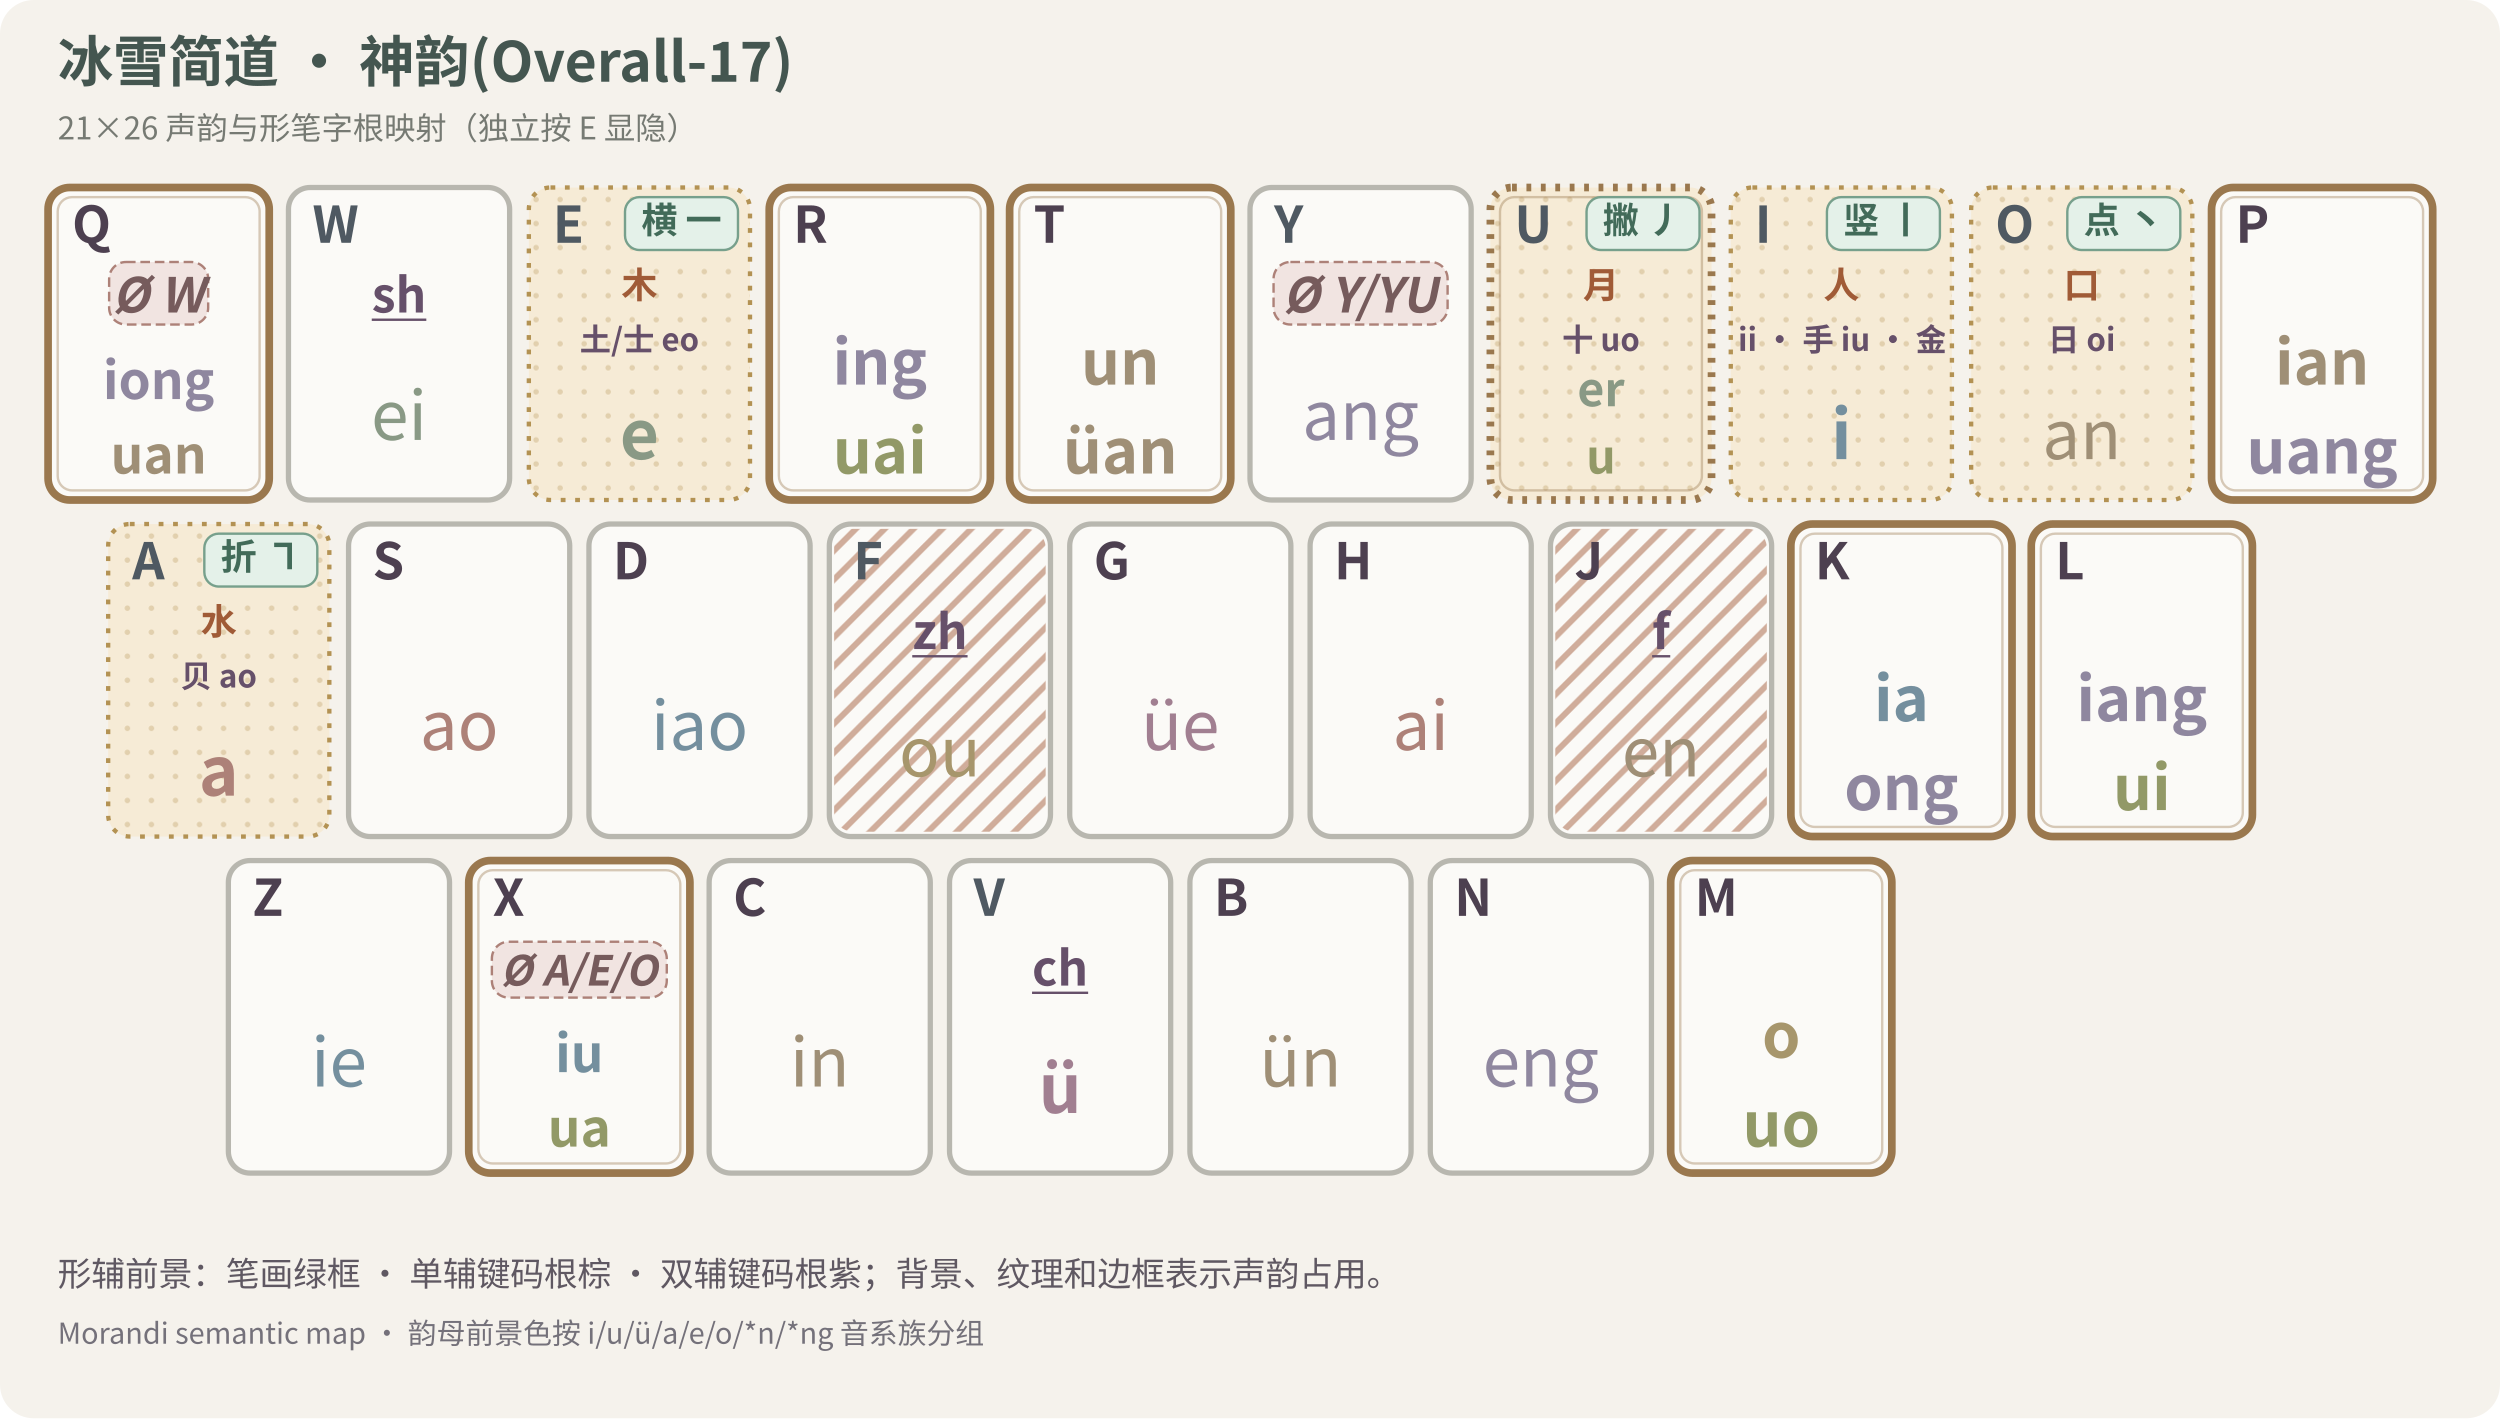
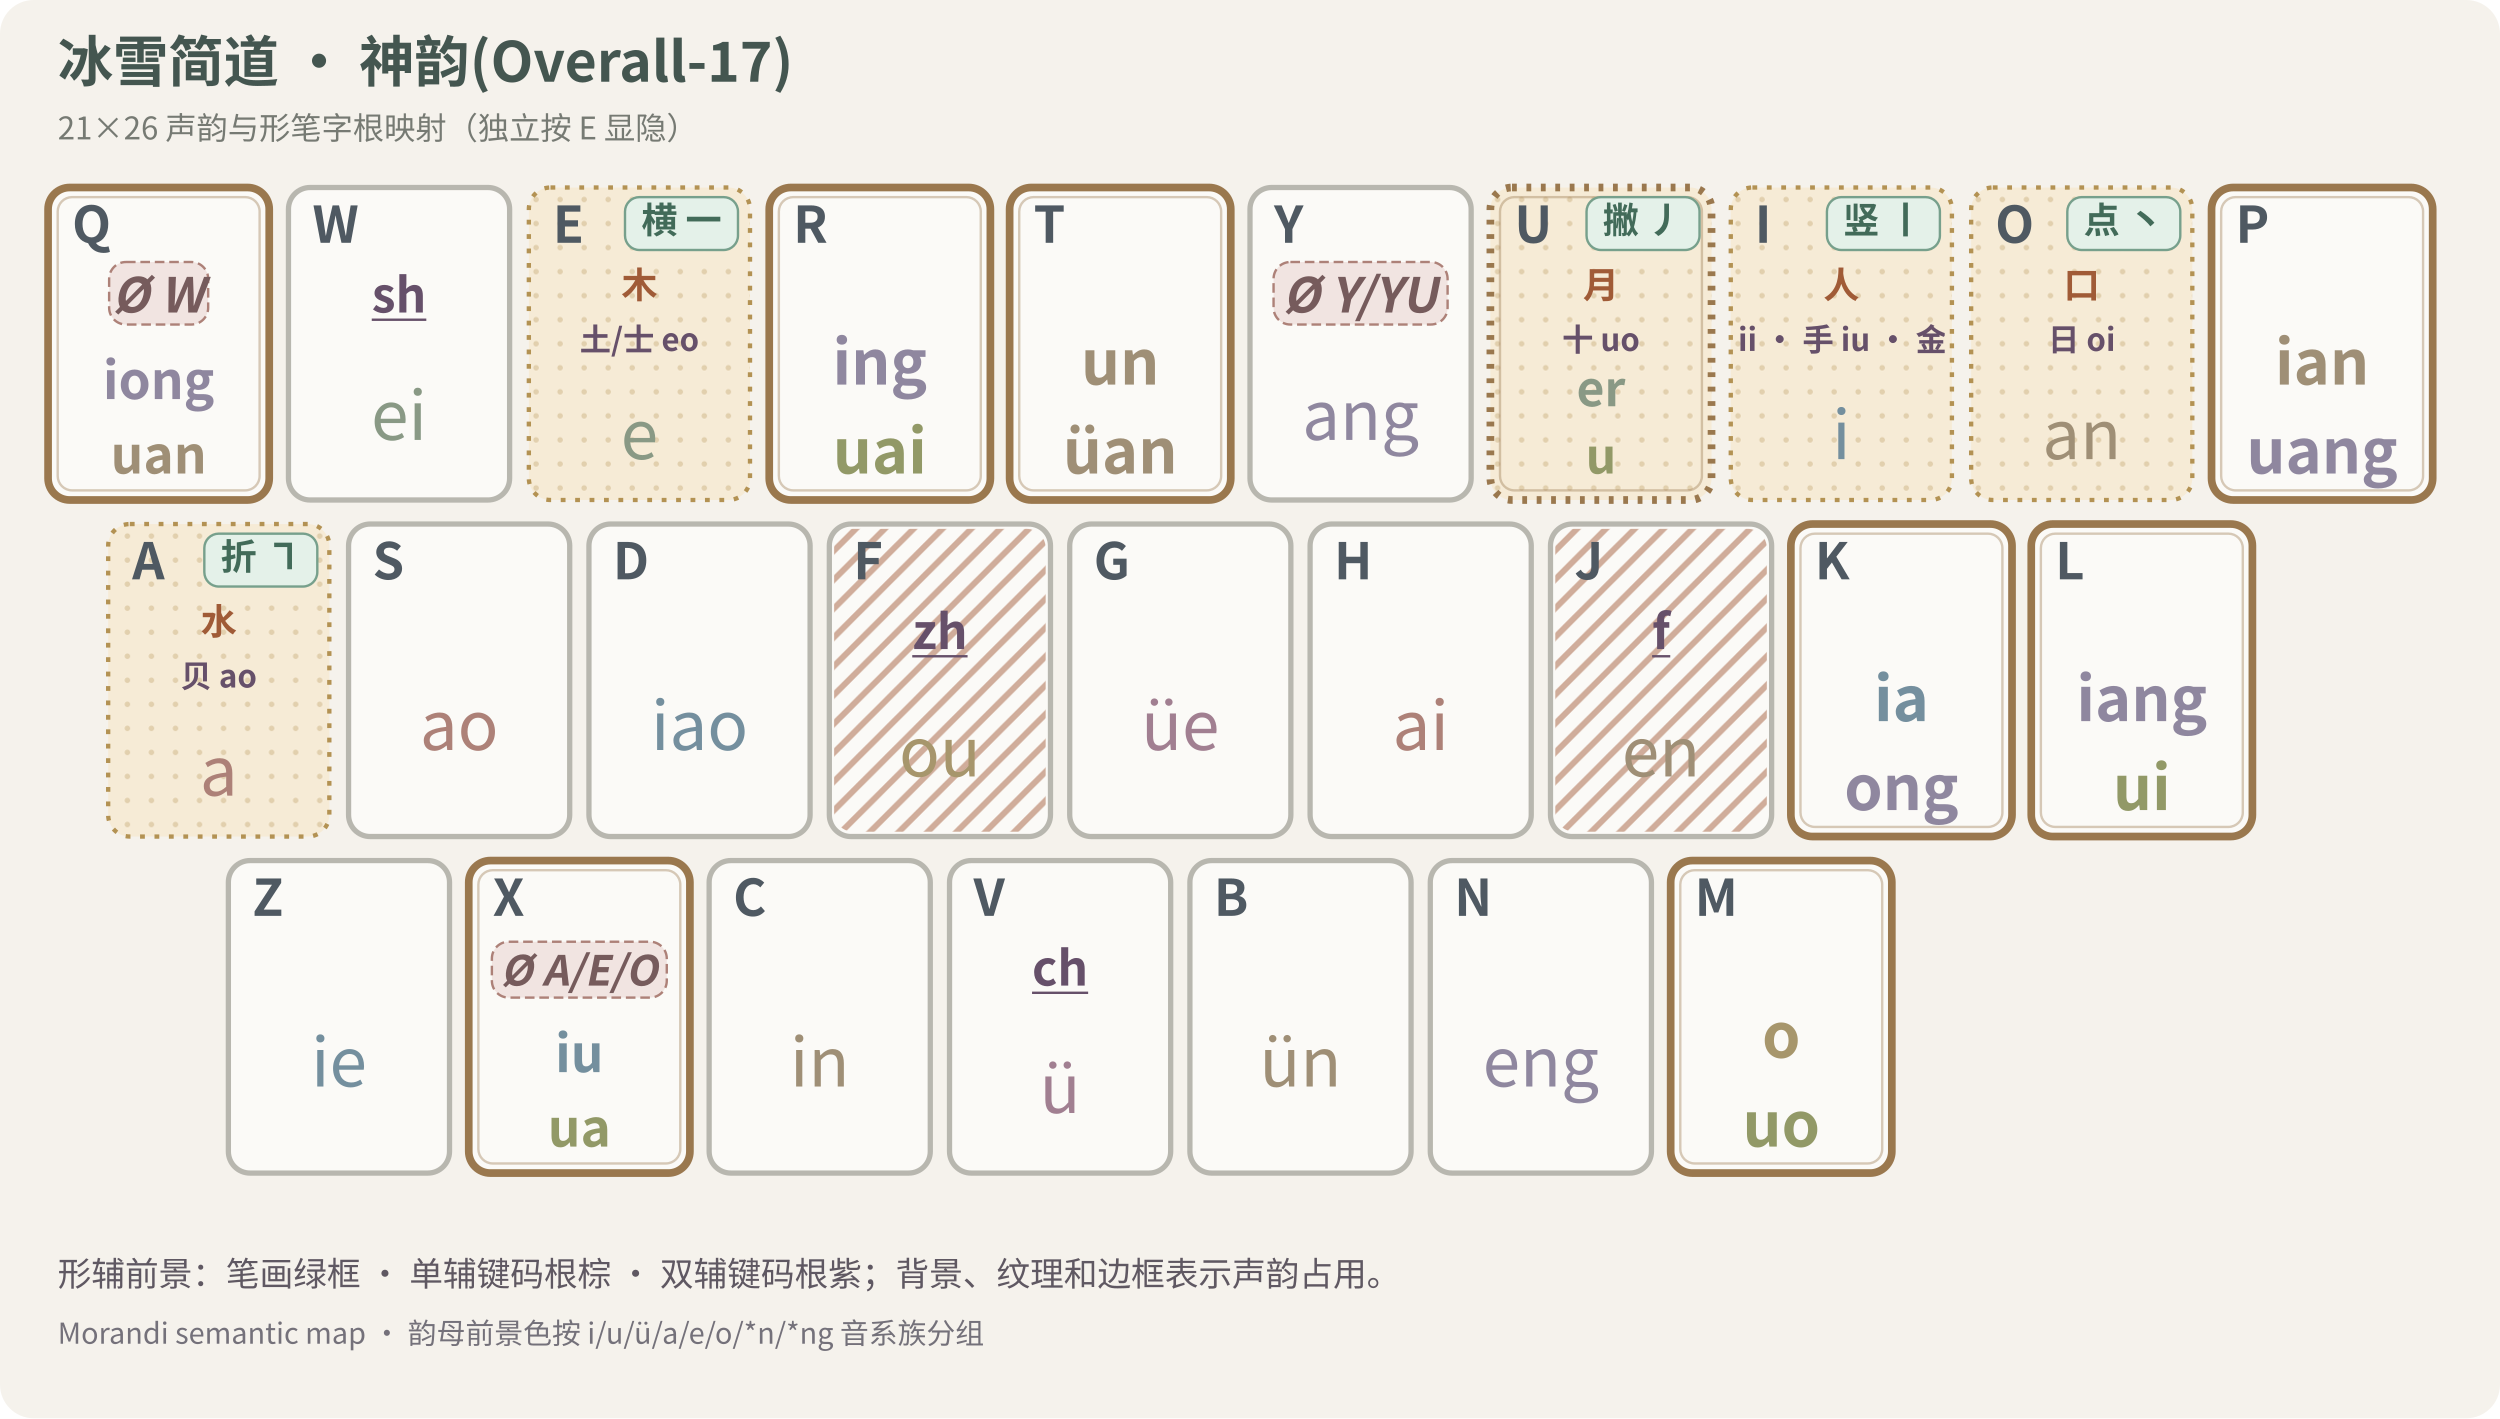
<svg xmlns="http://www.w3.org/2000/svg" class="keysvg nf4-keysvg" viewBox="0 0 1040 590" role="img" aria-labelledby="title desc">
  <defs>
    <pattern id="nf4-both" width="12" height="12" patternUnits="userSpaceOnUse">
      <rect width="12" height="12" fill="#fbfaf7" />
    </pattern>
    <pattern id="nf4-ionly" width="9" height="9" patternUnits="userSpaceOnUse">
      <rect width="9" height="9" fill="#e3eef4" />
      <path d="M2 0V9M7 0V9" stroke="#7399ad" stroke-opacity=".18" />
    </pattern>
    <pattern id="nf4-ronly" width="10" height="10" patternUnits="userSpaceOnUse">
      <rect width="10" height="10" fill="#f6ebd6" />
      <circle cx="3" cy="3" r="1.15" fill="#b39253" fill-opacity=".3" />
    </pattern>
    <pattern id="nf4-none" width="10" height="10" patternUnits="userSpaceOnUse">
      <rect width="10" height="10" fill="#eeece8" />
      <path d="M0 10L10 0" stroke="#aaa6a4" stroke-opacity=".14" />
    </pattern>
    <pattern id="nf4-multi" width="9" height="9" patternUnits="userSpaceOnUse">
      <rect width="9" height="9" fill="#f8efe2" />
      <path d="M-2 2L2-2M0 9L9 0M7 11L11 7" stroke="#9a784e" stroke-width="1.6" stroke-opacity=".27" />
    </pattern>
    <pattern id="nf4-anchor" width="12" height="12" patternUnits="userSpaceOnUse">
      <path d="M-3 3L3-3M0 12L12 0M9 15L15 9" stroke="#a05b37" stroke-width="2.5" stroke-opacity=".48" />
    </pattern>
  </defs>
  <rect width="1040" height="590" rx="14" fill="#f5f2ec" />
  <text x="24" y="34" font-family="Microsoft YaHei UI, Noto Sans CJK SC, sans-serif" font-size="23" fill="#445650" text-anchor="start" font-weight="760">冰雪简道 · 神韵(Overall-17)</text>
  <text x="24" y="58" font-family="Microsoft YaHei UI, Noto Sans CJK SC, sans-serif" font-size="13" fill="#767a73" text-anchor="start" font-weight="500">21×26 声韵与形笔字根映射（独立按 E 显隐）</text>
  <g data-key="Q" data-role="sound" data-multi="true">
    <clipPath id="snow_shenyun_shape-clip-0-0">
      <rect x="23" y="81" width="86" height="124" rx="7" />
    </clipPath>
    <rect x="20" y="78" width="92" height="130" rx="9" fill="#fbfaf7" stroke="#9a784e" stroke-width="3.2" />
    <rect x="24" y="82" width="84" height="122" rx="6" fill="none" stroke="#9a784e" stroke-opacity=".38" />
    <g clip-path="url(#snow_shenyun_shape-clip-0-0)">
-       <text x="30" y="101" font-family="Microsoft YaHei UI, Noto Sans CJK SC, sans-serif" font-size="21" fill="#4d4050" text-anchor="start" font-weight="800">Q</text>
+       <text x="30" y="101" font-family="Microsoft YaHei UI, Noto Sans CJK SC, sans-serif" font-size="21" fill="#4f5962" text-anchor="start" font-weight="680" data-key-label="true">Q</text>
      <rect x="45.4" y="109" width="41.2" height="26" rx="7" fill="#f1e4e1" stroke="#ad8178" stroke-dasharray="4 2" />
      <text x="66" y="130" text-anchor="middle" font-family="Microsoft YaHei UI, Noto Sans CJK SC, sans-serif" font-size="20" font-weight="700" font-style="italic" fill="#765b5c">Ø W</text>
      <text x="66" y="166" font-family="Microsoft YaHei UI, Noto Sans CJK SC, sans-serif" font-size="21.39" fill="#8f879f" text-anchor="middle" font-weight="650" data-final="iong">iong</text>
      <text x="66" y="197" font-family="Microsoft YaHei UI, Noto Sans CJK SC, sans-serif" font-size="21.39" fill="#9f8f76" text-anchor="middle" font-weight="650" data-final="uan">uan</text>
    </g>
  </g>
  <g data-key="W" data-role="sound">
    <clipPath id="snow_shenyun_shape-clip-0-1">
      <rect x="123" y="81" width="86" height="124" rx="7" />
    </clipPath>
    <rect x="120" y="78" width="92" height="130" rx="9" fill="#fbfaf7" stroke="#b8b7af" stroke-width="2.2" />
    <g clip-path="url(#snow_shenyun_shape-clip-0-1)">
-       <text x="130" y="101" font-family="Microsoft YaHei UI, Noto Sans CJK SC, sans-serif" font-size="21" fill="#4f5962" text-anchor="start" font-weight="680">W</text>
+       <text x="130" y="101" font-family="Microsoft YaHei UI, Noto Sans CJK SC, sans-serif" font-size="21" fill="#4f5962" text-anchor="start" font-weight="680" data-key-label="true">W</text>
      <text x="166" y="130" text-anchor="middle" font-family="Microsoft YaHei UI, Noto Sans CJK SC, sans-serif" font-size="20" font-weight="700" text-decoration="underline" fill="#66506a">sh</text>
      <text x="166" y="183" font-family="Microsoft YaHei UI, Noto Sans CJK SC, sans-serif" font-size="28" fill="#899985" text-anchor="middle" font-weight="540" data-final="ei">ei</text>
    </g>
  </g>
  <g data-key="E" data-role="rhyme-auxiliary">
    <clipPath id="snow_shenyun_shape-clip-0-2">
      <rect x="223" y="81" width="86" height="124" rx="7" />
    </clipPath>
    <rect x="220" y="78" width="92" height="130" rx="9" fill="url(#nf4-ronly)" stroke="#b39253" stroke-width="1.8" stroke-dasharray="2 4" />
    <g clip-path="url(#snow_shenyun_shape-clip-0-2)">
-       <text x="230" y="101" font-family="Microsoft YaHei UI, Noto Sans CJK SC, sans-serif" font-size="21" fill="#4f5962" text-anchor="start" font-weight="680">E</text>
+       <text x="230" y="101" font-family="Microsoft YaHei UI, Noto Sans CJK SC, sans-serif" font-size="21" fill="#4f5962" text-anchor="start" font-weight="680" data-key-label="true">E</text>
      <g data-aux-badge="stroke">
        <rect x="260" y="82" width="47" height="22" rx="6" fill="#e4f1e9" stroke="#77a08c" />
        <text x="283.5" y="97" font-family="Microsoft YaHei UI, Noto Sans CJK SC, sans-serif" font-size="15" fill="#426b59" text-anchor="middle" font-weight="750" data-aux-kind="stroke">横 一</text>
      </g>
      <text x="266" y="124" font-family="Microsoft YaHei UI, Noto Sans CJK SC, sans-serif" font-size="15" fill="#a05b37" text-anchor="middle" font-weight="750" data-aux-kind="single-root">木</text>
      <text x="266" y="146" font-family="Microsoft YaHei UI, Noto Sans CJK SC, sans-serif" font-size="13" fill="#66506a" text-anchor="middle" font-weight="650" data-aux-kind="double-root">土/士 eo</text>
-       <text x="266" y="191" font-family="Microsoft YaHei UI, Noto Sans CJK SC, sans-serif" font-size="28" fill="#899985" text-anchor="middle" font-weight="800" data-final="e">e</text>
+       <text x="266" y="191" font-family="Microsoft YaHei UI, Noto Sans CJK SC, sans-serif" font-size="28" fill="#899985" text-anchor="middle" font-weight="540" data-final="e">e</text>
    </g>
  </g>
  <g data-key="R" data-role="sound" data-multi="true">
    <clipPath id="snow_shenyun_shape-clip-0-3">
      <rect x="323" y="81" width="86" height="124" rx="7" />
    </clipPath>
    <rect x="320" y="78" width="92" height="130" rx="9" fill="#fbfaf7" stroke="#9a784e" stroke-width="3.2" />
    <rect x="324" y="82" width="84" height="122" rx="6" fill="none" stroke="#9a784e" stroke-opacity=".38" />
    <g clip-path="url(#snow_shenyun_shape-clip-0-3)">
-       <text x="330" y="101" font-family="Microsoft YaHei UI, Noto Sans CJK SC, sans-serif" font-size="21" fill="#4d4050" text-anchor="start" font-weight="800">R</text>
+       <text x="330" y="101" font-family="Microsoft YaHei UI, Noto Sans CJK SC, sans-serif" font-size="21" fill="#4f5962" text-anchor="start" font-weight="680" data-key-label="true">R</text>
      <text x="366" y="160" font-family="Microsoft YaHei UI, Noto Sans CJK SC, sans-serif" font-size="25.53" fill="#8f879f" text-anchor="middle" font-weight="650" data-final="ing">ing</text>
      <text x="366" y="197" font-family="Microsoft YaHei UI, Noto Sans CJK SC, sans-serif" font-size="25.53" fill="#929967" text-anchor="middle" font-weight="650" data-final="uai">uai</text>
    </g>
  </g>
  <g data-key="T" data-role="sound" data-multi="true">
    <clipPath id="snow_shenyun_shape-clip-0-4">
      <rect x="423" y="81" width="86" height="124" rx="7" />
    </clipPath>
    <rect x="420" y="78" width="92" height="130" rx="9" fill="#fbfaf7" stroke="#9a784e" stroke-width="3.2" />
    <rect x="424" y="82" width="84" height="122" rx="6" fill="none" stroke="#9a784e" stroke-opacity=".38" />
    <g clip-path="url(#snow_shenyun_shape-clip-0-4)">
-       <text x="430" y="101" font-family="Microsoft YaHei UI, Noto Sans CJK SC, sans-serif" font-size="21" fill="#4d4050" text-anchor="start" font-weight="800">T</text>
+       <text x="430" y="101" font-family="Microsoft YaHei UI, Noto Sans CJK SC, sans-serif" font-size="21" fill="#4f5962" text-anchor="start" font-weight="680" data-key-label="true">T</text>
      <text x="466" y="160" font-family="Microsoft YaHei UI, Noto Sans CJK SC, sans-serif" font-size="25.53" fill="#9f8f76" text-anchor="middle" font-weight="650" data-final="un">un</text>
      <text x="466" y="197" font-family="Microsoft YaHei UI, Noto Sans CJK SC, sans-serif" font-size="25.53" fill="#9f8f76" text-anchor="middle" font-weight="650" data-final="van">üan</text>
    </g>
  </g>
  <g data-key="Y" data-role="sound">
    <clipPath id="snow_shenyun_shape-clip-0-5">
      <rect x="523" y="81" width="86" height="124" rx="7" />
    </clipPath>
    <rect x="520" y="78" width="92" height="130" rx="9" fill="#fbfaf7" stroke="#b8b7af" stroke-width="2.2" />
    <g clip-path="url(#snow_shenyun_shape-clip-0-5)">
-       <text x="530" y="101" font-family="Microsoft YaHei UI, Noto Sans CJK SC, sans-serif" font-size="21" fill="#4f5962" text-anchor="start" font-weight="680">Y</text>
+       <text x="530" y="101" font-family="Microsoft YaHei UI, Noto Sans CJK SC, sans-serif" font-size="21" fill="#4f5962" text-anchor="start" font-weight="680" data-key-label="true">Y</text>
      <rect x="529.8" y="109" width="72.4" height="26" rx="7" fill="#f1e4e1" stroke="#ad8178" stroke-dasharray="4 2" />
      <text x="566" y="130" text-anchor="middle" font-family="Microsoft YaHei UI, Noto Sans CJK SC, sans-serif" font-size="20" font-weight="700" font-style="italic" fill="#765b5c">Ø Y/YU</text>
      <text x="566" y="183" font-family="Microsoft YaHei UI, Noto Sans CJK SC, sans-serif" font-size="28" fill="#8f879f" text-anchor="middle" font-weight="540" data-final="ang">ang</text>
    </g>
  </g>
  <g data-key="U" data-role="rhyme-auxiliary" data-multi="true">
    <clipPath id="snow_shenyun_shape-clip-0-6">
      <rect x="623" y="81" width="86" height="124" rx="7" />
    </clipPath>
    <rect x="620" y="78" width="92" height="130" rx="9" fill="url(#nf4-ronly)" stroke="#9a784e" stroke-width="3.2" stroke-dasharray="2 4" />
    <rect x="624" y="82" width="84" height="122" rx="6" fill="none" stroke="#9a784e" stroke-opacity=".38" />
    <g clip-path="url(#snow_shenyun_shape-clip-0-6)">
-       <text x="630" y="101" font-family="Microsoft YaHei UI, Noto Sans CJK SC, sans-serif" font-size="21" fill="#4f5962" text-anchor="start" font-weight="680">U</text>
+       <text x="630" y="101" font-family="Microsoft YaHei UI, Noto Sans CJK SC, sans-serif" font-size="21" fill="#4f5962" text-anchor="start" font-weight="680" data-key-label="true">U</text>
      <g data-aux-badge="stroke">
        <rect x="660" y="82" width="47" height="22" rx="6" fill="#e4f1e9" stroke="#77a08c" />
        <text x="683.5" y="97" font-family="Microsoft YaHei UI, Noto Sans CJK SC, sans-serif" font-size="15" fill="#426b59" text-anchor="middle" font-weight="750" data-aux-kind="stroke">撇 丿</text>
      </g>
      <text x="666" y="124" font-family="Microsoft YaHei UI, Noto Sans CJK SC, sans-serif" font-size="15" fill="#a05b37" text-anchor="middle" font-weight="750" data-aux-kind="single-root">月</text>
      <text x="666" y="146" font-family="Microsoft YaHei UI, Noto Sans CJK SC, sans-serif" font-size="13" fill="#66506a" text-anchor="middle" font-weight="650" data-aux-kind="double-root">十 uo</text>
-       <text x="666" y="169" font-family="Microsoft YaHei UI, Noto Sans CJK SC, sans-serif" font-size="19.32" fill="#899985" text-anchor="middle" font-weight="650" data-final="er">er</text>
-       <text x="666" y="197" font-family="Microsoft YaHei UI, Noto Sans CJK SC, sans-serif" font-size="19.32" fill="#929967" text-anchor="middle" font-weight="800" data-final="u">u</text>
+       <text x="666" y="169" font-family="Microsoft YaHei UI, Noto Sans CJK SC, sans-serif" font-size="20" fill="#899985" text-anchor="middle" font-weight="650" data-final="er">er</text>
+       <text x="666" y="197" font-family="Microsoft YaHei UI, Noto Sans CJK SC, sans-serif" font-size="20" fill="#929967" text-anchor="middle" font-weight="650" data-final="u">u</text>
    </g>
  </g>
  <g data-key="I" data-role="rhyme-auxiliary">
    <clipPath id="snow_shenyun_shape-clip-0-7">
      <rect x="723" y="81" width="86" height="124" rx="7" />
    </clipPath>
    <rect x="720" y="78" width="92" height="130" rx="9" fill="url(#nf4-ronly)" stroke="#b39253" stroke-width="1.8" stroke-dasharray="2 4" />
    <g clip-path="url(#snow_shenyun_shape-clip-0-7)">
-       <text x="730" y="101" font-family="Microsoft YaHei UI, Noto Sans CJK SC, sans-serif" font-size="21" fill="#4f5962" text-anchor="start" font-weight="680">I</text>
+       <text x="730" y="101" font-family="Microsoft YaHei UI, Noto Sans CJK SC, sans-serif" font-size="21" fill="#4f5962" text-anchor="start" font-weight="680" data-key-label="true">I</text>
      <g data-aux-badge="stroke">
        <rect x="760" y="82" width="47" height="22" rx="6" fill="#e4f1e9" stroke="#77a08c" />
        <text x="783.5" y="97" font-family="Microsoft YaHei UI, Noto Sans CJK SC, sans-serif" font-size="15" fill="#426b59" text-anchor="middle" font-weight="750" data-aux-kind="stroke">竖 丨</text>
      </g>
      <text x="766" y="124" font-family="Microsoft YaHei UI, Noto Sans CJK SC, sans-serif" font-size="15" fill="#a05b37" text-anchor="middle" font-weight="750" data-aux-kind="single-root">人</text>
      <text x="766" y="146" font-family="Microsoft YaHei UI, Noto Sans CJK SC, sans-serif" font-size="13" fill="#66506a" text-anchor="middle" font-weight="650" data-aux-kind="double-root" textLength="76" lengthAdjust="spacingAndGlyphs">艹 ii · 手 iu · 金 io</text>
-       <text x="766" y="191" font-family="Microsoft YaHei UI, Noto Sans CJK SC, sans-serif" font-size="28" fill="#748f9e" text-anchor="middle" font-weight="800" data-final="i">i</text>
+       <text x="766" y="191" font-family="Microsoft YaHei UI, Noto Sans CJK SC, sans-serif" font-size="28" fill="#748f9e" text-anchor="middle" font-weight="540" data-final="i">i</text>
    </g>
  </g>
  <g data-key="O" data-role="rhyme-auxiliary">
    <clipPath id="snow_shenyun_shape-clip-0-8">
      <rect x="823" y="81" width="86" height="124" rx="7" />
    </clipPath>
    <rect x="820" y="78" width="92" height="130" rx="9" fill="url(#nf4-ronly)" stroke="#b39253" stroke-width="1.8" stroke-dasharray="2 4" />
    <g clip-path="url(#snow_shenyun_shape-clip-0-8)">
-       <text x="830" y="101" font-family="Microsoft YaHei UI, Noto Sans CJK SC, sans-serif" font-size="21" fill="#4f5962" text-anchor="start" font-weight="680">O</text>
+       <text x="830" y="101" font-family="Microsoft YaHei UI, Noto Sans CJK SC, sans-serif" font-size="21" fill="#4f5962" text-anchor="start" font-weight="680" data-key-label="true">O</text>
      <g data-aux-badge="stroke">
        <rect x="860" y="82" width="47" height="22" rx="6" fill="#e4f1e9" stroke="#77a08c" />
        <text x="883.5" y="97" font-family="Microsoft YaHei UI, Noto Sans CJK SC, sans-serif" font-size="15" fill="#426b59" text-anchor="middle" font-weight="750" data-aux-kind="stroke">点 丶</text>
      </g>
      <text x="866" y="124" font-family="Microsoft YaHei UI, Noto Sans CJK SC, sans-serif" font-size="15" fill="#a05b37" text-anchor="middle" font-weight="750" data-aux-kind="single-root">口</text>
      <text x="866" y="146" font-family="Microsoft YaHei UI, Noto Sans CJK SC, sans-serif" font-size="13" fill="#66506a" text-anchor="middle" font-weight="650" data-aux-kind="double-root">日 oi</text>
      <text x="866" y="191" font-family="Microsoft YaHei UI, Noto Sans CJK SC, sans-serif" font-size="28" fill="#9f8f76" text-anchor="middle" font-weight="540" data-final="an">an</text>
    </g>
  </g>
  <g data-key="P" data-role="sound" data-multi="true">
    <clipPath id="snow_shenyun_shape-clip-0-9">
      <rect x="923" y="81" width="86" height="124" rx="7" />
    </clipPath>
    <rect x="920" y="78" width="92" height="130" rx="9" fill="#fbfaf7" stroke="#9a784e" stroke-width="3.2" />
    <rect x="924" y="82" width="84" height="122" rx="6" fill="none" stroke="#9a784e" stroke-opacity=".38" />
    <g clip-path="url(#snow_shenyun_shape-clip-0-9)">
-       <text x="930" y="101" font-family="Microsoft YaHei UI, Noto Sans CJK SC, sans-serif" font-size="21" fill="#4d4050" text-anchor="start" font-weight="800">P</text>
+       <text x="930" y="101" font-family="Microsoft YaHei UI, Noto Sans CJK SC, sans-serif" font-size="21" fill="#4f5962" text-anchor="start" font-weight="680" data-key-label="true">P</text>
      <text x="966" y="160" font-family="Microsoft YaHei UI, Noto Sans CJK SC, sans-serif" font-size="25.53" fill="#9f8f76" text-anchor="middle" font-weight="650" data-final="ian">ian</text>
      <text x="966" y="197" font-family="Microsoft YaHei UI, Noto Sans CJK SC, sans-serif" font-size="25.53" fill="#8f879f" text-anchor="middle" font-weight="650" data-final="uang">uang</text>
    </g>
  </g>
  <g data-key="A" data-role="rhyme-auxiliary">
    <clipPath id="snow_shenyun_shape-clip-1-0">
      <rect x="48" y="221" width="86" height="124" rx="7" />
    </clipPath>
    <rect x="45" y="218" width="92" height="130" rx="9" fill="url(#nf4-ronly)" stroke="#b39253" stroke-width="1.8" stroke-dasharray="2 4" />
    <g clip-path="url(#snow_shenyun_shape-clip-1-0)">
-       <text x="55" y="241" font-family="Microsoft YaHei UI, Noto Sans CJK SC, sans-serif" font-size="21" fill="#4f5962" text-anchor="start" font-weight="680">A</text>
+       <text x="55" y="241" font-family="Microsoft YaHei UI, Noto Sans CJK SC, sans-serif" font-size="21" fill="#4f5962" text-anchor="start" font-weight="680" data-key-label="true">A</text>
      <g data-aux-badge="stroke">
        <rect x="85" y="222" width="47" height="22" rx="6" fill="#e4f1e9" stroke="#77a08c" />
        <text x="108.5" y="237" font-family="Microsoft YaHei UI, Noto Sans CJK SC, sans-serif" font-size="15" fill="#426b59" text-anchor="middle" font-weight="750" data-aux-kind="stroke">折 ㇕</text>
      </g>
      <text x="91" y="264" font-family="Microsoft YaHei UI, Noto Sans CJK SC, sans-serif" font-size="15" fill="#a05b37" text-anchor="middle" font-weight="750" data-aux-kind="single-root">水</text>
      <text x="91" y="286" font-family="Microsoft YaHei UI, Noto Sans CJK SC, sans-serif" font-size="13" fill="#66506a" text-anchor="middle" font-weight="650" data-aux-kind="double-root">贝 ao</text>
-       <text x="91" y="331" font-family="Microsoft YaHei UI, Noto Sans CJK SC, sans-serif" font-size="28" fill="#ad8178" text-anchor="middle" font-weight="800" data-final="a">a</text>
+       <text x="91" y="331" font-family="Microsoft YaHei UI, Noto Sans CJK SC, sans-serif" font-size="28" fill="#ad8178" text-anchor="middle" font-weight="540" data-final="a">a</text>
    </g>
  </g>
  <g data-key="S" data-role="sound">
    <clipPath id="snow_shenyun_shape-clip-1-1">
      <rect x="148" y="221" width="86" height="124" rx="7" />
    </clipPath>
    <rect x="145" y="218" width="92" height="130" rx="9" fill="#fbfaf7" stroke="#b8b7af" stroke-width="2.2" />
    <g clip-path="url(#snow_shenyun_shape-clip-1-1)">
-       <text x="155" y="241" font-family="Microsoft YaHei UI, Noto Sans CJK SC, sans-serif" font-size="21" fill="#4d4050" text-anchor="start" font-weight="800">S</text>
+       <text x="155" y="241" font-family="Microsoft YaHei UI, Noto Sans CJK SC, sans-serif" font-size="21" fill="#4f5962" text-anchor="start" font-weight="680" data-key-label="true">S</text>
      <text x="191" y="312" font-family="Microsoft YaHei UI, Noto Sans CJK SC, sans-serif" font-size="28" fill="#ad8178" text-anchor="middle" font-weight="540" data-final="ao">ao</text>
    </g>
  </g>
  <g data-key="D" data-role="sound">
    <clipPath id="snow_shenyun_shape-clip-1-2">
      <rect x="248" y="221" width="86" height="124" rx="7" />
    </clipPath>
    <rect x="245" y="218" width="92" height="130" rx="9" fill="#fbfaf7" stroke="#b8b7af" stroke-width="2.2" />
    <g clip-path="url(#snow_shenyun_shape-clip-1-2)">
-       <text x="255" y="241" font-family="Microsoft YaHei UI, Noto Sans CJK SC, sans-serif" font-size="21" fill="#4d4050" text-anchor="start" font-weight="800">D</text>
+       <text x="255" y="241" font-family="Microsoft YaHei UI, Noto Sans CJK SC, sans-serif" font-size="21" fill="#4f5962" text-anchor="start" font-weight="680" data-key-label="true">D</text>
      <text x="291" y="312" font-family="Microsoft YaHei UI, Noto Sans CJK SC, sans-serif" font-size="28" fill="#748f9e" text-anchor="middle" font-weight="540" data-final="iao">iao</text>
    </g>
  </g>
  <g data-key="F" data-role="sound">
    <clipPath id="snow_shenyun_shape-clip-1-3">
      <rect x="348" y="221" width="86" height="124" rx="7" />
    </clipPath>
    <rect x="345" y="218" width="92" height="130" rx="9" fill="#fbfaf7" stroke="#b8b7af" stroke-width="2.2" />
    <rect x="347" y="220" width="88" height="126" rx="8" fill="url(#nf4-anchor)" pointer-events="none" />
    <g clip-path="url(#snow_shenyun_shape-clip-1-3)">
-       <text x="355" y="241" font-family="Microsoft YaHei UI, Noto Sans CJK SC, sans-serif" font-size="21" fill="#4f5962" text-anchor="start" font-weight="680">F</text>
+       <text x="355" y="241" font-family="Microsoft YaHei UI, Noto Sans CJK SC, sans-serif" font-size="21" fill="#4f5962" text-anchor="start" font-weight="680" data-key-label="true">F</text>
      <text x="391" y="270" text-anchor="middle" font-family="Microsoft YaHei UI, Noto Sans CJK SC, sans-serif" font-size="20" font-weight="700" text-decoration="underline" fill="#66506a">zh</text>
      <text x="391" y="323" font-family="Microsoft YaHei UI, Noto Sans CJK SC, sans-serif" font-size="28" fill="#a7966c" text-anchor="middle" font-weight="540" data-final="ou">ou</text>
    </g>
  </g>
  <g data-key="G" data-role="sound">
    <clipPath id="snow_shenyun_shape-clip-1-4">
      <rect x="448" y="221" width="86" height="124" rx="7" />
    </clipPath>
    <rect x="445" y="218" width="92" height="130" rx="9" fill="#fbfaf7" stroke="#b8b7af" stroke-width="2.2" />
    <g clip-path="url(#snow_shenyun_shape-clip-1-4)">
-       <text x="455" y="241" font-family="Microsoft YaHei UI, Noto Sans CJK SC, sans-serif" font-size="21" fill="#4d4050" text-anchor="start" font-weight="800">G</text>
+       <text x="455" y="241" font-family="Microsoft YaHei UI, Noto Sans CJK SC, sans-serif" font-size="21" fill="#4f5962" text-anchor="start" font-weight="680" data-key-label="true">G</text>
      <text x="491" y="312" font-family="Microsoft YaHei UI, Noto Sans CJK SC, sans-serif" font-size="28" fill="#a17f91" text-anchor="middle" font-weight="540" data-final="ve">üe</text>
    </g>
  </g>
  <g data-key="H" data-role="sound">
    <clipPath id="snow_shenyun_shape-clip-1-5">
      <rect x="548" y="221" width="86" height="124" rx="7" />
    </clipPath>
    <rect x="545" y="218" width="92" height="130" rx="9" fill="#fbfaf7" stroke="#b8b7af" stroke-width="2.2" />
    <g clip-path="url(#snow_shenyun_shape-clip-1-5)">
-       <text x="555" y="241" font-family="Microsoft YaHei UI, Noto Sans CJK SC, sans-serif" font-size="21" fill="#4d4050" text-anchor="start" font-weight="800">H</text>
+       <text x="555" y="241" font-family="Microsoft YaHei UI, Noto Sans CJK SC, sans-serif" font-size="21" fill="#4f5962" text-anchor="start" font-weight="680" data-key-label="true">H</text>
      <text x="591" y="312" font-family="Microsoft YaHei UI, Noto Sans CJK SC, sans-serif" font-size="28" fill="#ad8178" text-anchor="middle" font-weight="540" data-final="ai">ai</text>
    </g>
  </g>
  <g data-key="J" data-role="sound">
    <clipPath id="snow_shenyun_shape-clip-1-6">
      <rect x="648" y="221" width="86" height="124" rx="7" />
    </clipPath>
    <rect x="645" y="218" width="92" height="130" rx="9" fill="#fbfaf7" stroke="#b8b7af" stroke-width="2.2" />
    <rect x="647" y="220" width="88" height="126" rx="8" fill="url(#nf4-anchor)" pointer-events="none" />
    <g clip-path="url(#snow_shenyun_shape-clip-1-6)">
-       <text x="655" y="241" font-family="Microsoft YaHei UI, Noto Sans CJK SC, sans-serif" font-size="21" fill="#4d4050" text-anchor="start" font-weight="800">J</text>
+       <text x="655" y="241" font-family="Microsoft YaHei UI, Noto Sans CJK SC, sans-serif" font-size="21" fill="#4f5962" text-anchor="start" font-weight="680" data-key-label="true">J</text>
      <text x="691" y="270" text-anchor="middle" font-family="Microsoft YaHei UI, Noto Sans CJK SC, sans-serif" font-size="20" font-weight="700" text-decoration="underline" fill="#66506a">f</text>
      <text x="691" y="323" font-family="Microsoft YaHei UI, Noto Sans CJK SC, sans-serif" font-size="28" fill="#9f8f76" text-anchor="middle" font-weight="540" data-final="en">en</text>
    </g>
  </g>
  <g data-key="K" data-role="sound" data-multi="true">
    <clipPath id="snow_shenyun_shape-clip-1-7">
      <rect x="748" y="221" width="86" height="124" rx="7" />
    </clipPath>
    <rect x="745" y="218" width="92" height="130" rx="9" fill="#fbfaf7" stroke="#9a784e" stroke-width="3.2" />
    <rect x="749" y="222" width="84" height="122" rx="6" fill="none" stroke="#9a784e" stroke-opacity=".38" />
    <g clip-path="url(#snow_shenyun_shape-clip-1-7)">
-       <text x="755" y="241" font-family="Microsoft YaHei UI, Noto Sans CJK SC, sans-serif" font-size="21" fill="#4d4050" text-anchor="start" font-weight="800">K</text>
+       <text x="755" y="241" font-family="Microsoft YaHei UI, Noto Sans CJK SC, sans-serif" font-size="21" fill="#4f5962" text-anchor="start" font-weight="680" data-key-label="true">K</text>
      <text x="791" y="300" font-family="Microsoft YaHei UI, Noto Sans CJK SC, sans-serif" font-size="25.53" fill="#748f9e" text-anchor="middle" font-weight="650" data-final="ia">ia</text>
      <text x="791" y="337" font-family="Microsoft YaHei UI, Noto Sans CJK SC, sans-serif" font-size="25.53" fill="#8f879f" text-anchor="middle" font-weight="650" data-final="ong">ong</text>
    </g>
  </g>
  <g data-key="L" data-role="sound" data-multi="true">
    <clipPath id="snow_shenyun_shape-clip-1-8">
      <rect x="848" y="221" width="86" height="124" rx="7" />
    </clipPath>
    <rect x="845" y="218" width="92" height="130" rx="9" fill="#fbfaf7" stroke="#9a784e" stroke-width="3.2" />
    <rect x="849" y="222" width="84" height="122" rx="6" fill="none" stroke="#9a784e" stroke-opacity=".38" />
    <g clip-path="url(#snow_shenyun_shape-clip-1-8)">
-       <text x="855" y="241" font-family="Microsoft YaHei UI, Noto Sans CJK SC, sans-serif" font-size="21" fill="#4d4050" text-anchor="start" font-weight="800">L</text>
+       <text x="855" y="241" font-family="Microsoft YaHei UI, Noto Sans CJK SC, sans-serif" font-size="21" fill="#4f5962" text-anchor="start" font-weight="680" data-key-label="true">L</text>
      <text x="891" y="300" font-family="Microsoft YaHei UI, Noto Sans CJK SC, sans-serif" font-size="25.53" fill="#8f879f" text-anchor="middle" font-weight="650" data-final="iang">iang</text>
      <text x="891" y="337" font-family="Microsoft YaHei UI, Noto Sans CJK SC, sans-serif" font-size="25.53" fill="#929967" text-anchor="middle" font-weight="650" data-final="ui">ui</text>
    </g>
  </g>
  <g data-key="Z" data-role="sound">
    <clipPath id="snow_shenyun_shape-clip-2-0">
      <rect x="98" y="361" width="86" height="124" rx="7" />
    </clipPath>
    <rect x="95" y="358" width="92" height="130" rx="9" fill="#fbfaf7" stroke="#b8b7af" stroke-width="2.2" />
    <g clip-path="url(#snow_shenyun_shape-clip-2-0)">
-       <text x="105" y="381" font-family="Microsoft YaHei UI, Noto Sans CJK SC, sans-serif" font-size="21" fill="#4d4050" text-anchor="start" font-weight="800">Z</text>
+       <text x="105" y="381" font-family="Microsoft YaHei UI, Noto Sans CJK SC, sans-serif" font-size="21" fill="#4f5962" text-anchor="start" font-weight="680" data-key-label="true">Z</text>
      <text x="141" y="452" font-family="Microsoft YaHei UI, Noto Sans CJK SC, sans-serif" font-size="28" fill="#748f9e" text-anchor="middle" font-weight="540" data-final="ie">ie</text>
    </g>
  </g>
  <g data-key="X" data-role="sound" data-multi="true">
    <clipPath id="snow_shenyun_shape-clip-2-1">
      <rect x="198" y="361" width="86" height="124" rx="7" />
    </clipPath>
    <rect x="195" y="358" width="92" height="130" rx="9" fill="#fbfaf7" stroke="#9a784e" stroke-width="3.2" />
    <rect x="199" y="362" width="84" height="122" rx="6" fill="none" stroke="#9a784e" stroke-opacity=".38" />
    <g clip-path="url(#snow_shenyun_shape-clip-2-1)">
-       <text x="205" y="381" font-family="Microsoft YaHei UI, Noto Sans CJK SC, sans-serif" font-size="21" fill="#4d4050" text-anchor="start" font-weight="800">X</text>
+       <text x="205" y="381" font-family="Microsoft YaHei UI, Noto Sans CJK SC, sans-serif" font-size="21" fill="#4f5962" text-anchor="start" font-weight="680" data-key-label="true">X</text>
      <rect x="204.621" y="391.759" width="72.759" height="23.241" rx="7" fill="#f1e4e1" stroke="#ad8178" stroke-dasharray="4 2" />
      <text x="241" y="410" text-anchor="middle" font-family="Microsoft YaHei UI, Noto Sans CJK SC, sans-serif" font-size="17.241" font-weight="700" font-style="italic" fill="#765b5c">Ø A/E/O</text>
      <text x="241" y="446" font-family="Microsoft YaHei UI, Noto Sans CJK SC, sans-serif" font-size="21.39" fill="#748f9e" text-anchor="middle" font-weight="650" data-final="iu">iu</text>
      <text x="241" y="477" font-family="Microsoft YaHei UI, Noto Sans CJK SC, sans-serif" font-size="21.39" fill="#929967" text-anchor="middle" font-weight="650" data-final="ua">ua</text>
    </g>
  </g>
  <g data-key="C" data-role="sound">
    <clipPath id="snow_shenyun_shape-clip-2-2">
      <rect x="298" y="361" width="86" height="124" rx="7" />
    </clipPath>
    <rect x="295" y="358" width="92" height="130" rx="9" fill="#fbfaf7" stroke="#b8b7af" stroke-width="2.2" />
    <g clip-path="url(#snow_shenyun_shape-clip-2-2)">
-       <text x="305" y="381" font-family="Microsoft YaHei UI, Noto Sans CJK SC, sans-serif" font-size="21" fill="#4d4050" text-anchor="start" font-weight="800">C</text>
+       <text x="305" y="381" font-family="Microsoft YaHei UI, Noto Sans CJK SC, sans-serif" font-size="21" fill="#4f5962" text-anchor="start" font-weight="680" data-key-label="true">C</text>
      <text x="341" y="452" font-family="Microsoft YaHei UI, Noto Sans CJK SC, sans-serif" font-size="28" fill="#9f8f76" text-anchor="middle" font-weight="540" data-final="in">in</text>
    </g>
  </g>
  <g data-key="V" data-role="sound">
    <clipPath id="snow_shenyun_shape-clip-2-3">
      <rect x="398" y="361" width="86" height="124" rx="7" />
    </clipPath>
    <rect x="395" y="358" width="92" height="130" rx="9" fill="#fbfaf7" stroke="#b8b7af" stroke-width="2.2" />
    <g clip-path="url(#snow_shenyun_shape-clip-2-3)">
-       <text x="405" y="381" font-family="Microsoft YaHei UI, Noto Sans CJK SC, sans-serif" font-size="21" fill="#4f5962" text-anchor="start" font-weight="680">V</text>
+       <text x="405" y="381" font-family="Microsoft YaHei UI, Noto Sans CJK SC, sans-serif" font-size="21" fill="#4f5962" text-anchor="start" font-weight="680" data-key-label="true">V</text>
      <text x="441" y="410" text-anchor="middle" font-family="Microsoft YaHei UI, Noto Sans CJK SC, sans-serif" font-size="20" font-weight="700" text-decoration="underline" fill="#66506a">ch</text>
-       <text x="441" y="463" font-family="Microsoft YaHei UI, Noto Sans CJK SC, sans-serif" font-size="28" fill="#a17f91" text-anchor="middle" font-weight="800" data-final="v">ü</text>
+       <text x="441" y="463" font-family="Microsoft YaHei UI, Noto Sans CJK SC, sans-serif" font-size="28" fill="#a17f91" text-anchor="middle" font-weight="540" data-final="v">ü</text>
    </g>
  </g>
  <g data-key="B" data-role="sound">
    <clipPath id="snow_shenyun_shape-clip-2-4">
      <rect x="498" y="361" width="86" height="124" rx="7" />
    </clipPath>
    <rect x="495" y="358" width="92" height="130" rx="9" fill="#fbfaf7" stroke="#b8b7af" stroke-width="2.2" />
    <g clip-path="url(#snow_shenyun_shape-clip-2-4)">
-       <text x="505" y="381" font-family="Microsoft YaHei UI, Noto Sans CJK SC, sans-serif" font-size="21" fill="#4d4050" text-anchor="start" font-weight="800">B</text>
+       <text x="505" y="381" font-family="Microsoft YaHei UI, Noto Sans CJK SC, sans-serif" font-size="21" fill="#4f5962" text-anchor="start" font-weight="680" data-key-label="true">B</text>
      <text x="541" y="452" font-family="Microsoft YaHei UI, Noto Sans CJK SC, sans-serif" font-size="28" fill="#9f8f76" text-anchor="middle" font-weight="540" data-final="vn">ün</text>
    </g>
  </g>
  <g data-key="N" data-role="sound">
    <clipPath id="snow_shenyun_shape-clip-2-5">
      <rect x="598" y="361" width="86" height="124" rx="7" />
    </clipPath>
    <rect x="595" y="358" width="92" height="130" rx="9" fill="#fbfaf7" stroke="#b8b7af" stroke-width="2.2" />
    <g clip-path="url(#snow_shenyun_shape-clip-2-5)">
-       <text x="605" y="381" font-family="Microsoft YaHei UI, Noto Sans CJK SC, sans-serif" font-size="21" fill="#4d4050" text-anchor="start" font-weight="800">N</text>
+       <text x="605" y="381" font-family="Microsoft YaHei UI, Noto Sans CJK SC, sans-serif" font-size="21" fill="#4f5962" text-anchor="start" font-weight="680" data-key-label="true">N</text>
      <text x="641" y="452" font-family="Microsoft YaHei UI, Noto Sans CJK SC, sans-serif" font-size="28" fill="#8f879f" text-anchor="middle" font-weight="540" data-final="eng">eng</text>
    </g>
  </g>
  <g data-key="M" data-role="sound" data-multi="true">
    <clipPath id="snow_shenyun_shape-clip-2-6">
      <rect x="698" y="361" width="86" height="124" rx="7" />
    </clipPath>
    <rect x="695" y="358" width="92" height="130" rx="9" fill="#fbfaf7" stroke="#9a784e" stroke-width="3.2" />
    <rect x="699" y="362" width="84" height="122" rx="6" fill="none" stroke="#9a784e" stroke-opacity=".38" />
    <g clip-path="url(#snow_shenyun_shape-clip-2-6)">
-       <text x="705" y="381" font-family="Microsoft YaHei UI, Noto Sans CJK SC, sans-serif" font-size="21" fill="#4d4050" text-anchor="start" font-weight="800">M</text>
+       <text x="705" y="381" font-family="Microsoft YaHei UI, Noto Sans CJK SC, sans-serif" font-size="21" fill="#4f5962" text-anchor="start" font-weight="680" data-key-label="true">M</text>
      <text x="741" y="440" font-family="Microsoft YaHei UI, Noto Sans CJK SC, sans-serif" font-size="25.53" fill="#a7966c" text-anchor="middle" font-weight="650" data-final="o">o</text>
      <text x="741" y="477" font-family="Microsoft YaHei UI, Noto Sans CJK SC, sans-serif" font-size="25.53" fill="#929967" text-anchor="middle" font-weight="650" data-final="uo">uo</text>
    </g>
  </g>
  <text x="24" y="535" font-family="Microsoft YaHei UI, Noto Sans CJK SC, sans-serif" font-size="14" fill="#5f5862" text-anchor="start" font-weight="500">形辅前景：笔画绿框 · 单辅键码根棕 · 双辅键码根紫；背景、纹理和边框表示声韵占用。</text>
  <text x="24" y="559" font-family="Microsoft YaHei UI, Noto Sans CJK SC, sans-serif" font-size="12" fill="#74717a" text-anchor="start" font-weight="500">Morandi semantic map · 韵母前景色按 i/u/ü/a/e/o/*n/*ng 音系族分组</text>
</svg>
